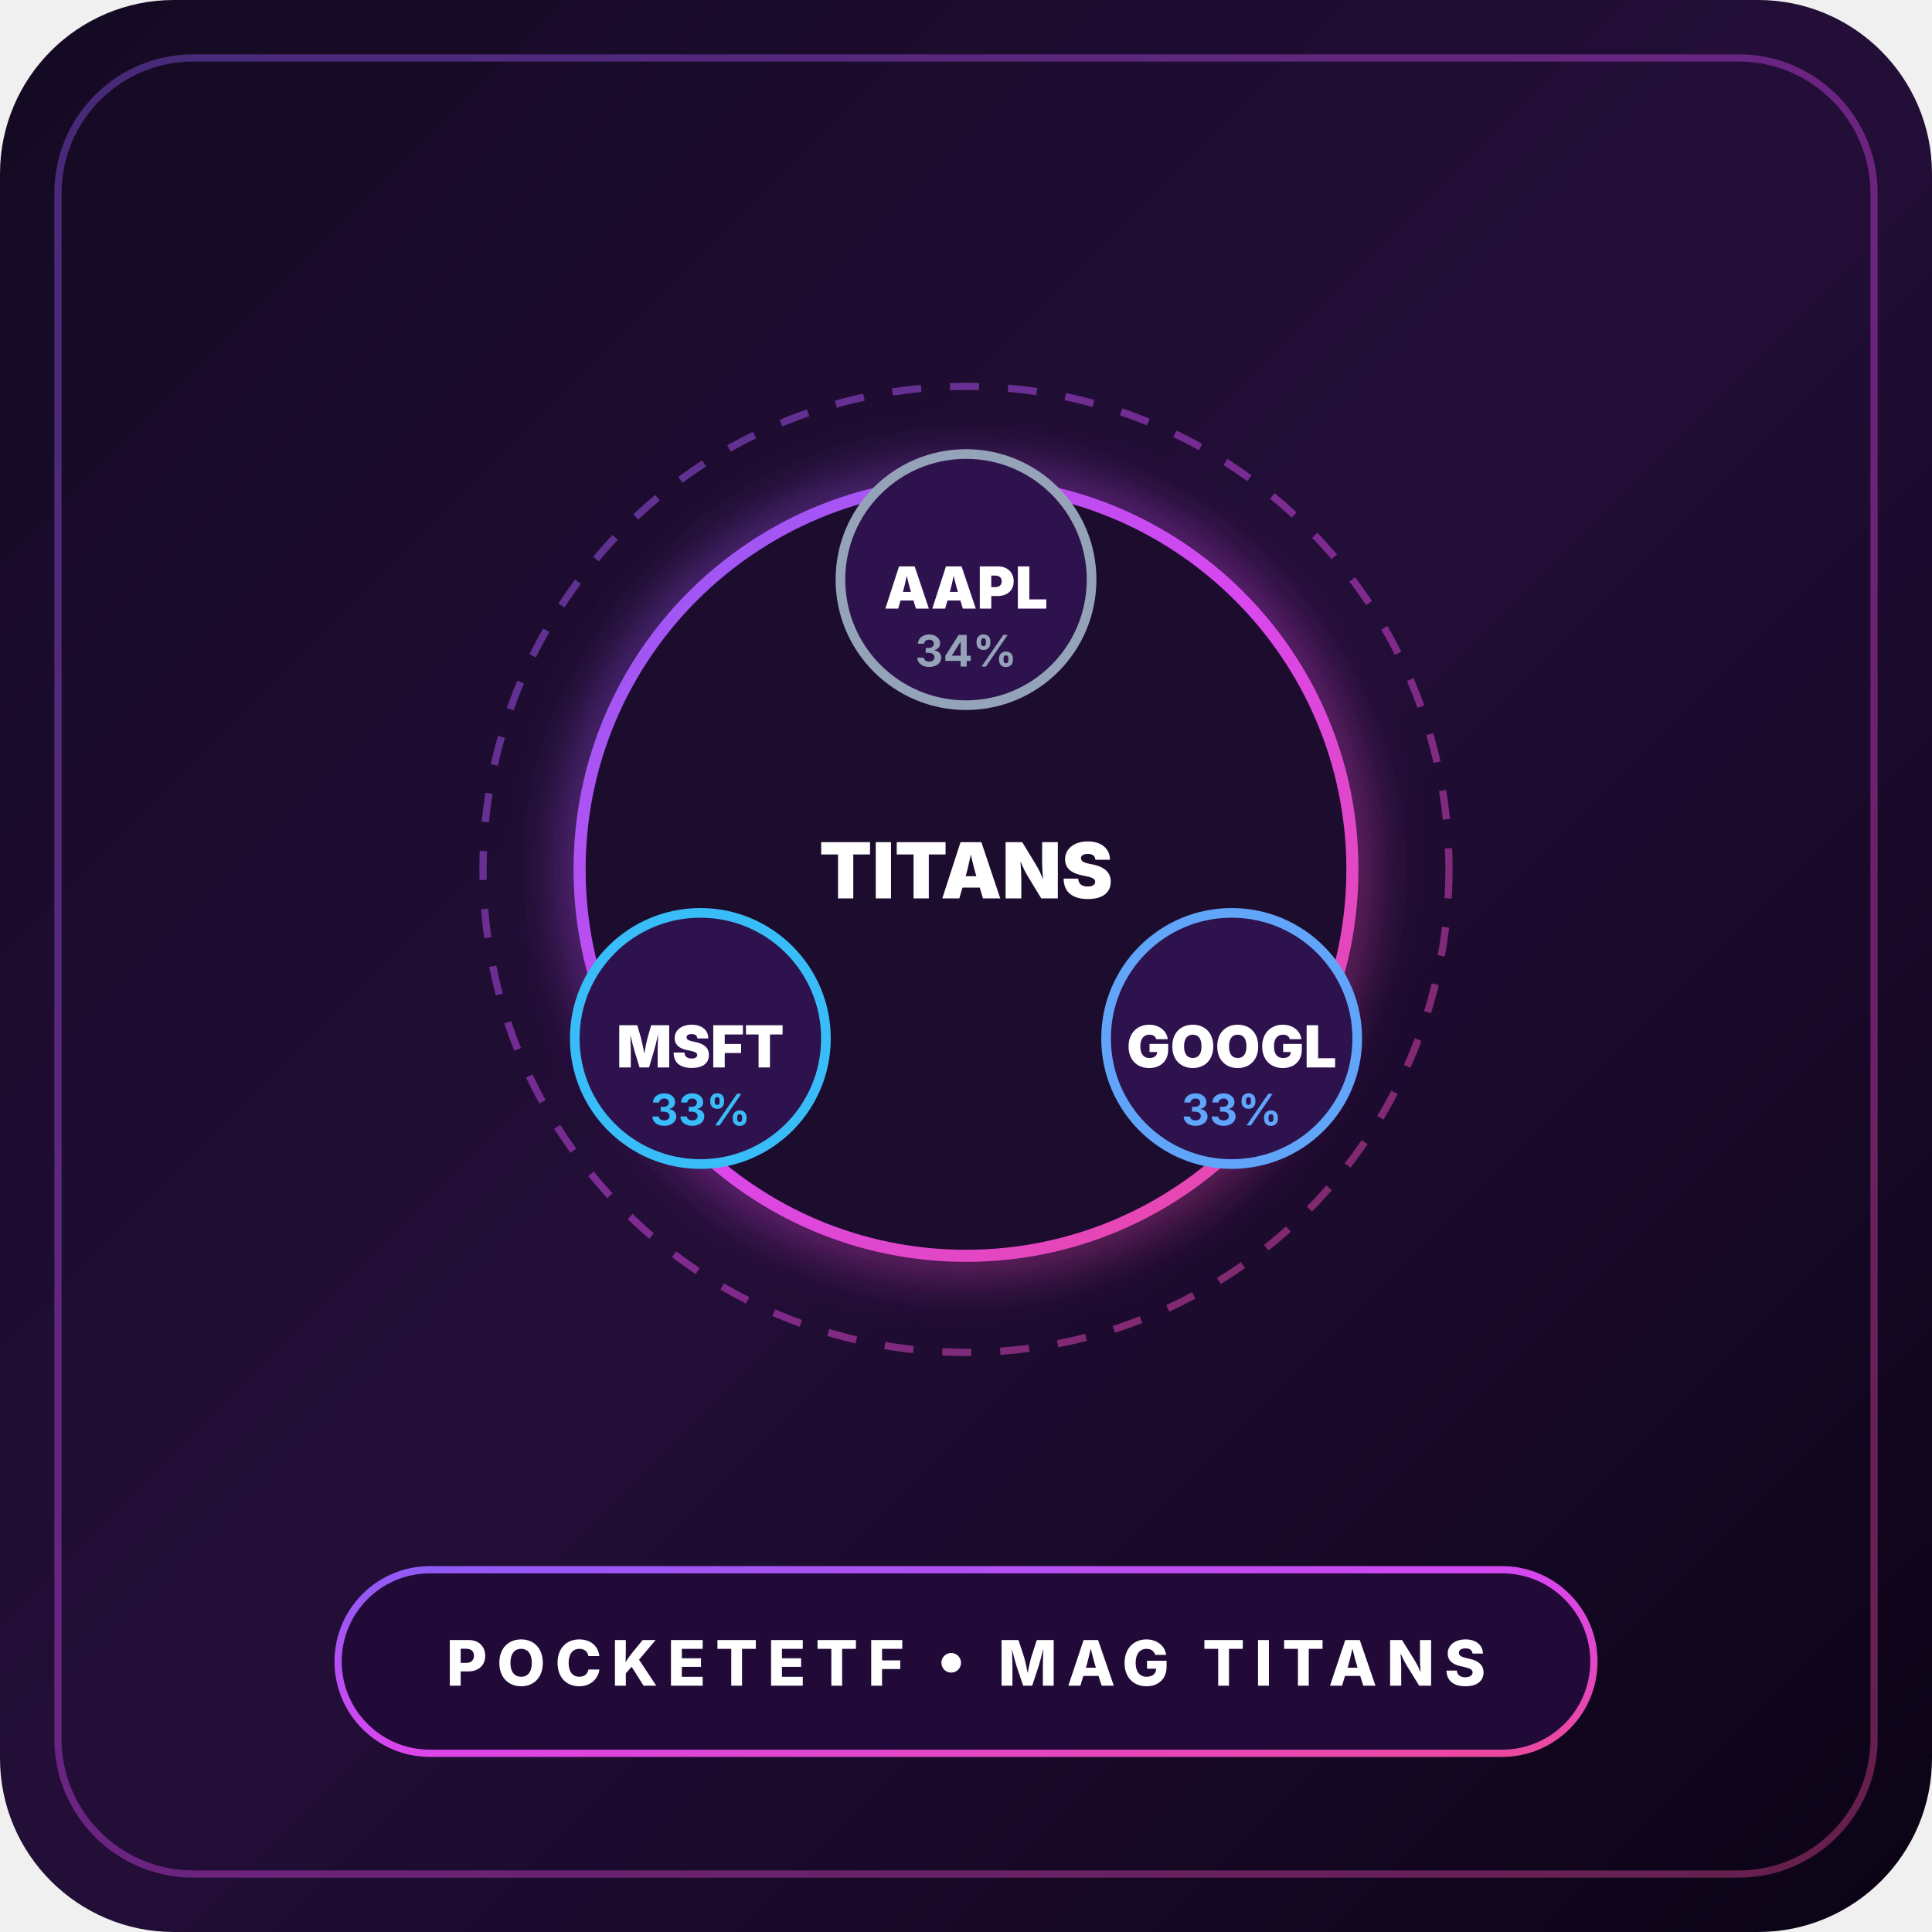
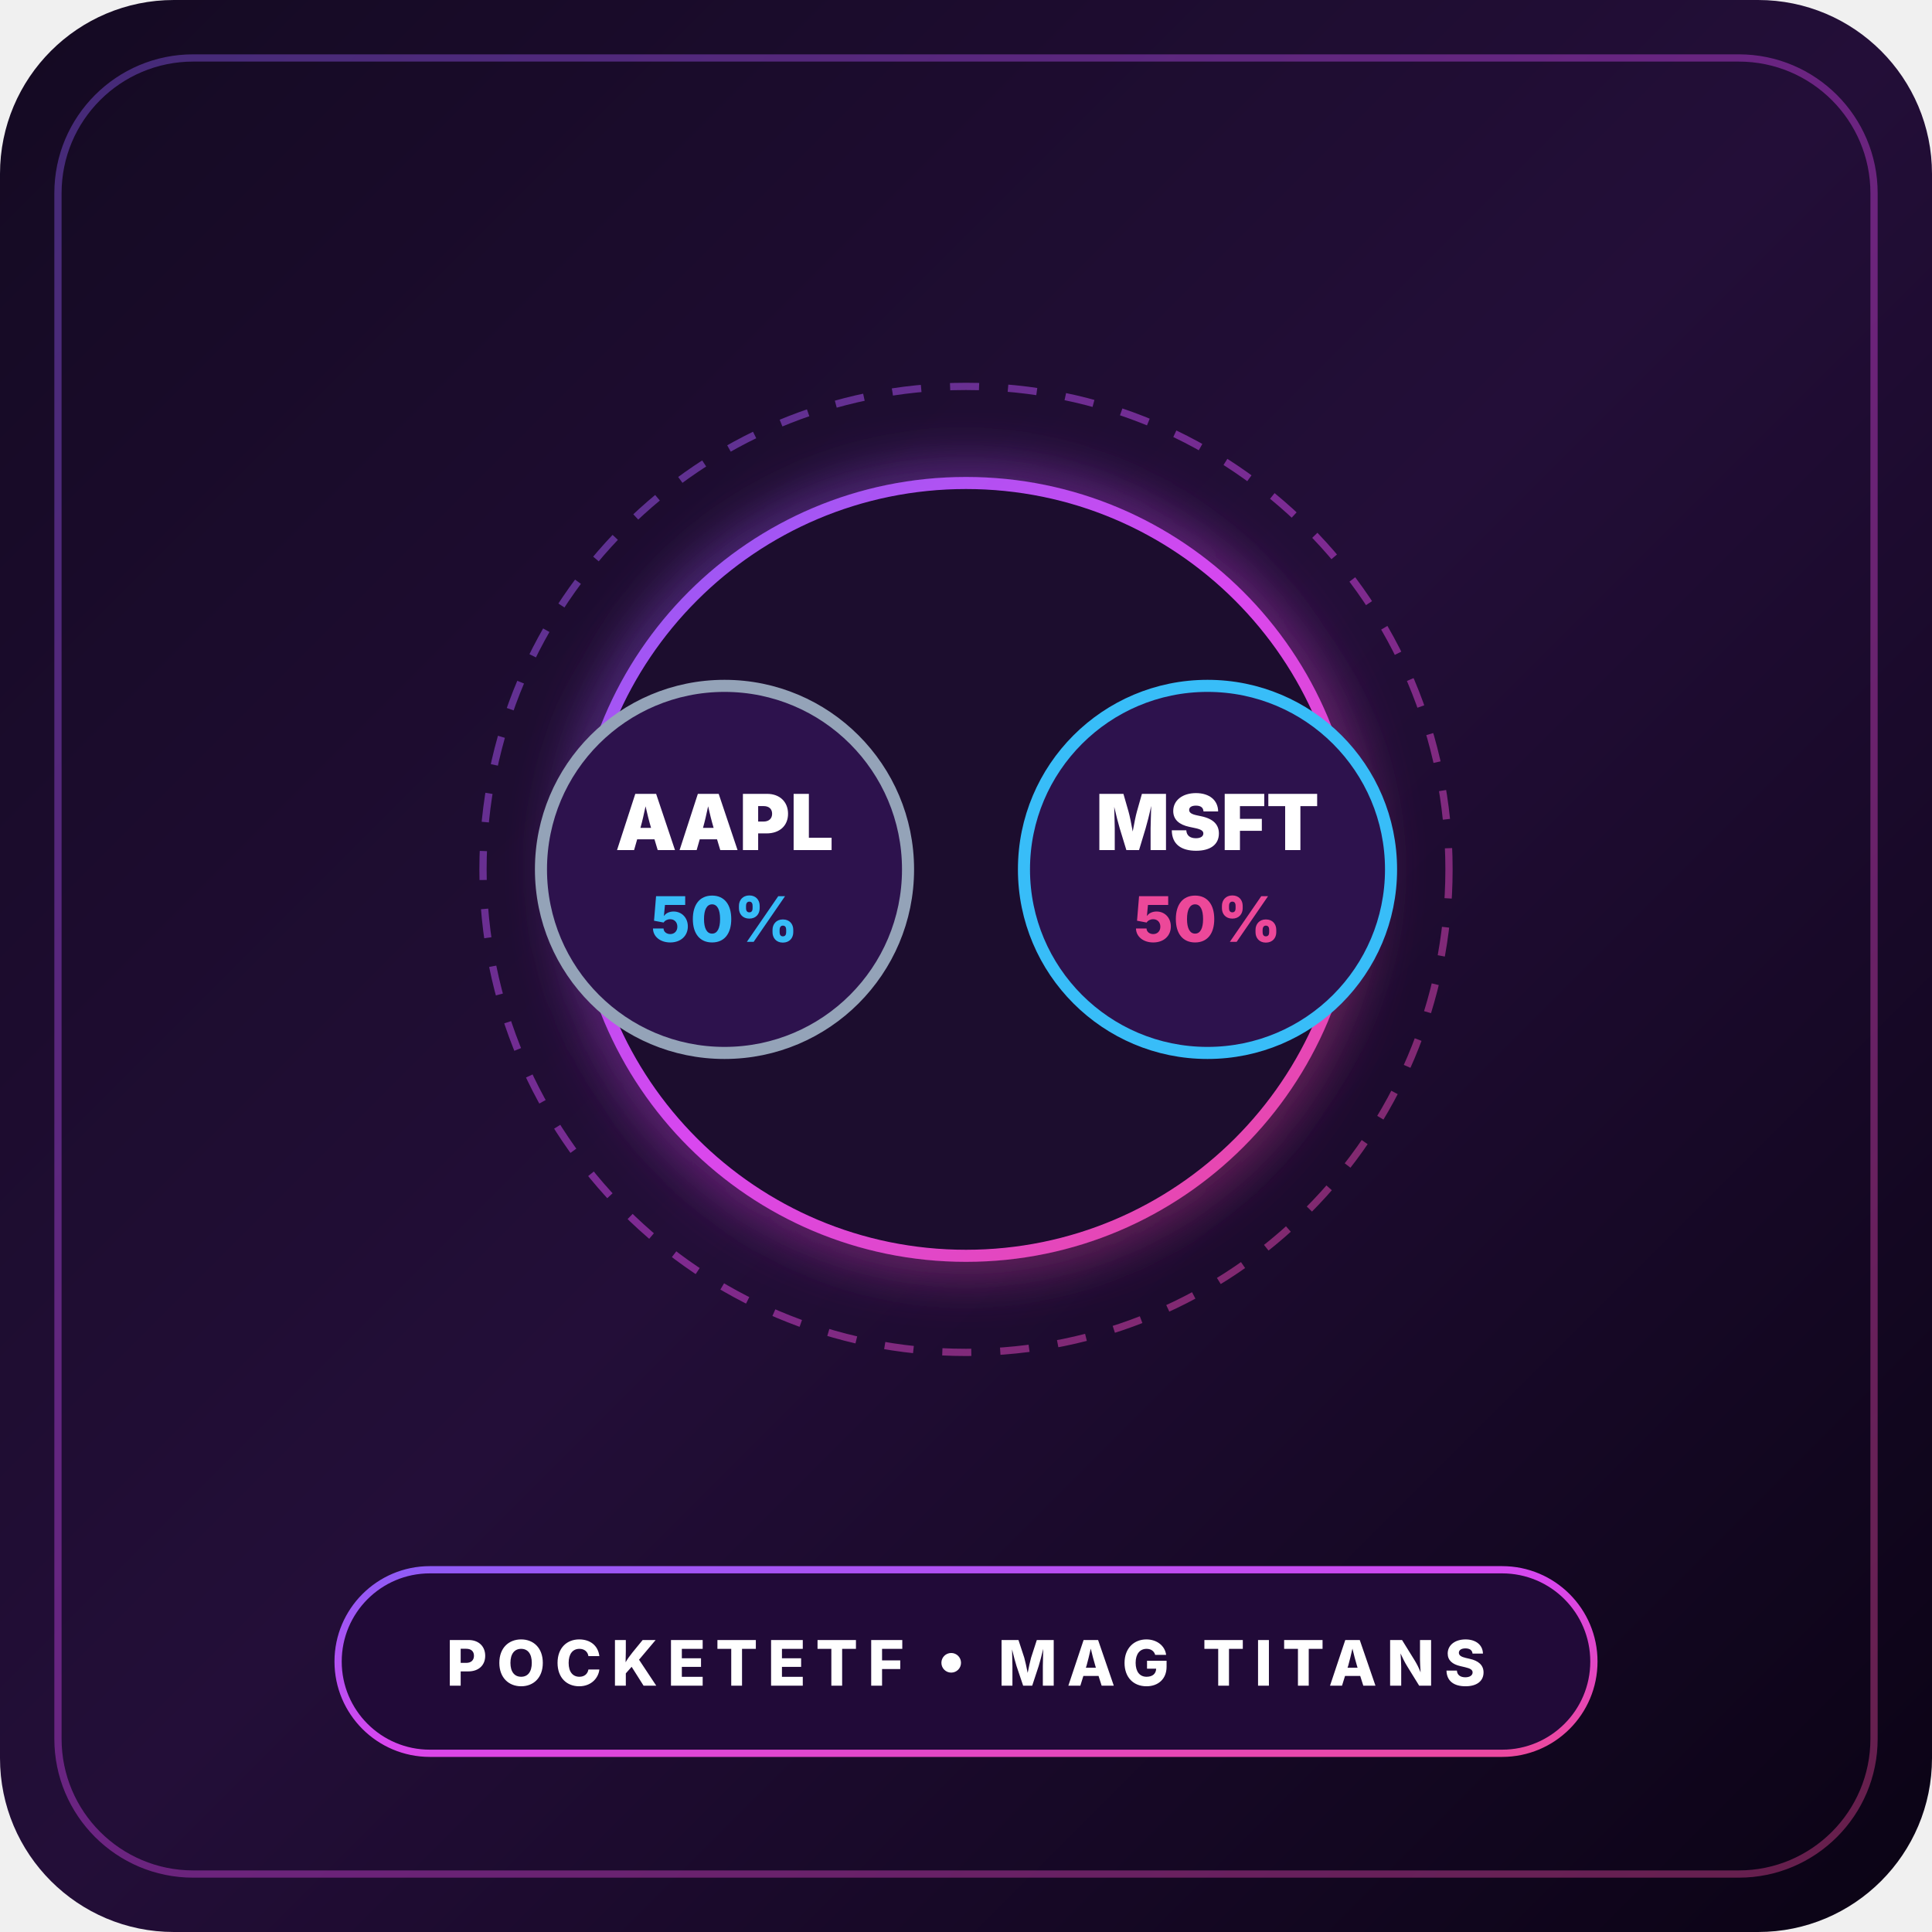
<svg xmlns="http://www.w3.org/2000/svg" viewBox="0 0 400 400" width="100%" height="100%">
  <defs>
    <linearGradient id="bgMag" x1="0%" y1="0%" x2="100%" y2="100%">
      <stop offset="0%" stop-color="#140a22" />
      <stop offset="50%" stop-color="#230e38" />
      <stop offset="100%" stop-color="#0a0314" />
    </linearGradient>
    <linearGradient id="neonPurple" x1="0%" y1="0%" x2="100%" y2="100%">
      <stop offset="0%" stop-color="#8B5CF6" />
      <stop offset="50%" stop-color="#D946EF" />
      <stop offset="100%" stop-color="#EC4899" />
    </linearGradient>
    <filter id="glowMag" x="-20%" y="-20%" width="140%" height="140%">
      <feGaussianBlur stdDeviation="6" result="blur" />
      <feComposite in="SourceGraphic" in2="blur" operator="over" />
    </filter>
  </defs>
  <rect width="400" height="400" rx="36" fill="url(#bgMag)" />
  <rect x="12" y="12" width="376" height="376" rx="28" fill="none" stroke="url(#neonPurple)" stroke-width="1.5" opacity="0.4" />
  <circle cx="200" cy="180" r="100" fill="none" stroke="url(#neonPurple)" stroke-width="1.5" stroke-dasharray="6 6" opacity="0.5" />
  <circle cx="200" cy="180" r="80" fill="#1b0a2f" stroke="url(#neonPurple)" stroke-width="2.5" filter="url(#glowMag)" />
-   <circle cx="200" cy="120" r="26" fill="#2d124d" stroke="#94A3B8" stroke-width="2" />
-   <text x="200" y="126" font-family="system-ui, -apple-system, sans-serif" font-weight="900" font-size="12" fill="#ffffff" text-anchor="middle">AAPL</text>
-   <text x="200" y="138" font-family="system-ui, -apple-system, sans-serif" font-weight="700" font-size="9" fill="#94A3B8" text-anchor="middle">34%</text>
-   <circle cx="145" cy="215" r="26" fill="#2d124d" stroke="#38BDF8" stroke-width="2" />
-   <text x="145" y="221" font-family="system-ui, -apple-system, sans-serif" font-weight="900" font-size="12" fill="#ffffff" text-anchor="middle">MSFT</text>
-   <text x="145" y="233" font-family="system-ui, -apple-system, sans-serif" font-weight="700" font-size="9" fill="#38BDF8" text-anchor="middle">33%</text>
-   <circle cx="255" cy="215" r="26" fill="#2d124d" stroke="#60A5FA" stroke-width="2" />
-   <text x="255" y="221" font-family="system-ui, -apple-system, sans-serif" font-weight="900" font-size="12" fill="#ffffff" text-anchor="middle">GOOGL</text>
-   <text x="255" y="233" font-family="system-ui, -apple-system, sans-serif" font-weight="700" font-size="9" fill="#60A5FA" text-anchor="middle">33%</text>
-   <text x="200" y="186" font-family="system-ui, -apple-system, sans-serif" font-weight="900" font-size="16" fill="#ffffff" text-anchor="middle">TITANS</text>
+   <circle cx="150" cy="180" r="38" fill="#2d124d" stroke="#94A3B8" stroke-width="2.5" />
+   <text x="150" y="176" font-family="system-ui, -apple-system, sans-serif" font-weight="900" font-size="16" fill="#ffffff" text-anchor="middle">AAPL</text>
+   <text x="150" y="195" font-family="system-ui, -apple-system, sans-serif" font-weight="800" font-size="13" fill="#38BDF8" text-anchor="middle">50%</text>
+   <circle cx="250" cy="180" r="38" fill="#2d124d" stroke="#38BDF8" stroke-width="2.5" />
+   <text x="250" y="176" font-family="system-ui, -apple-system, sans-serif" font-weight="900" font-size="16" fill="#ffffff" text-anchor="middle">MSFT</text>
+   <text x="250" y="195" font-family="system-ui, -apple-system, sans-serif" font-weight="800" font-size="13" fill="#EC4899" text-anchor="middle">50%</text>
+   <line x1="188" y1="180" x2="212" y2="180" stroke="url(#neonPurple)" stroke-width="3" stroke-linecap="round" />
  <rect x="70" y="325" width="260" height="38" rx="19" fill="#210a38" stroke="url(#neonPurple)" stroke-width="1.5" />
  <text x="200" y="349" font-family="system-ui, -apple-system, sans-serif" font-weight="800" font-size="13" fill="#ffffff" text-anchor="middle" letter-spacing="2">POCKETETF • MAG TITANS</text>
</svg>
